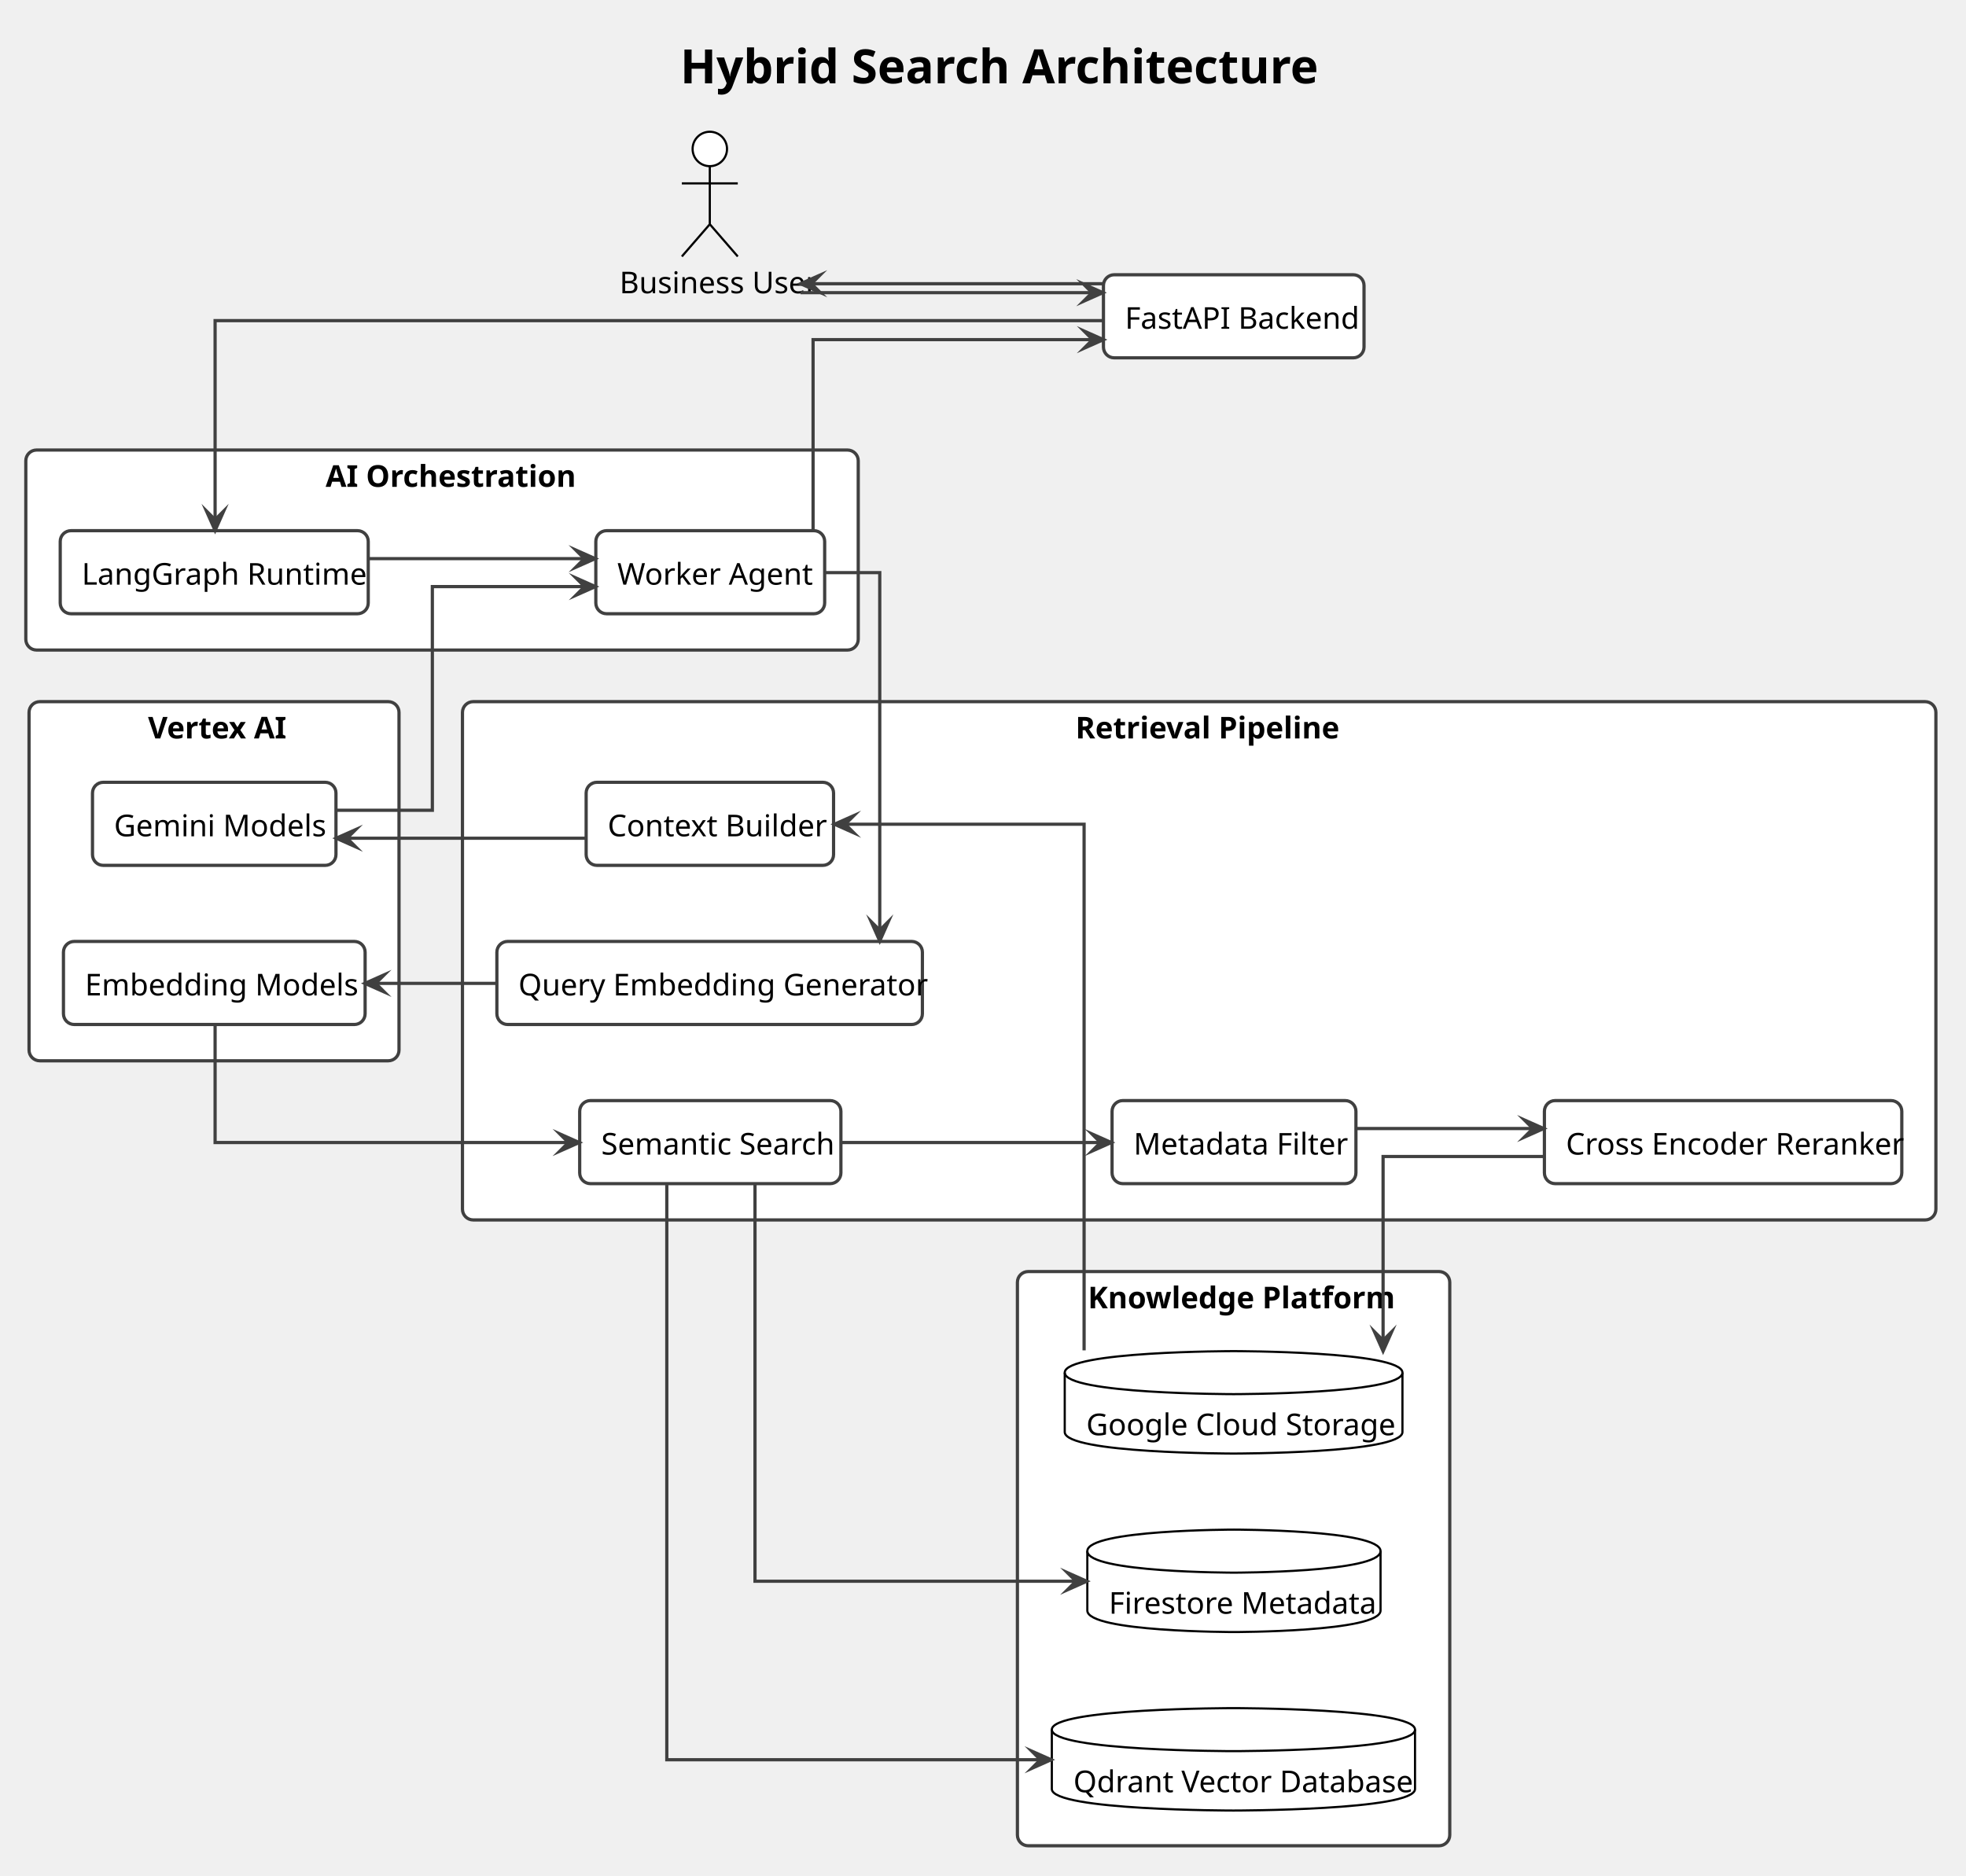
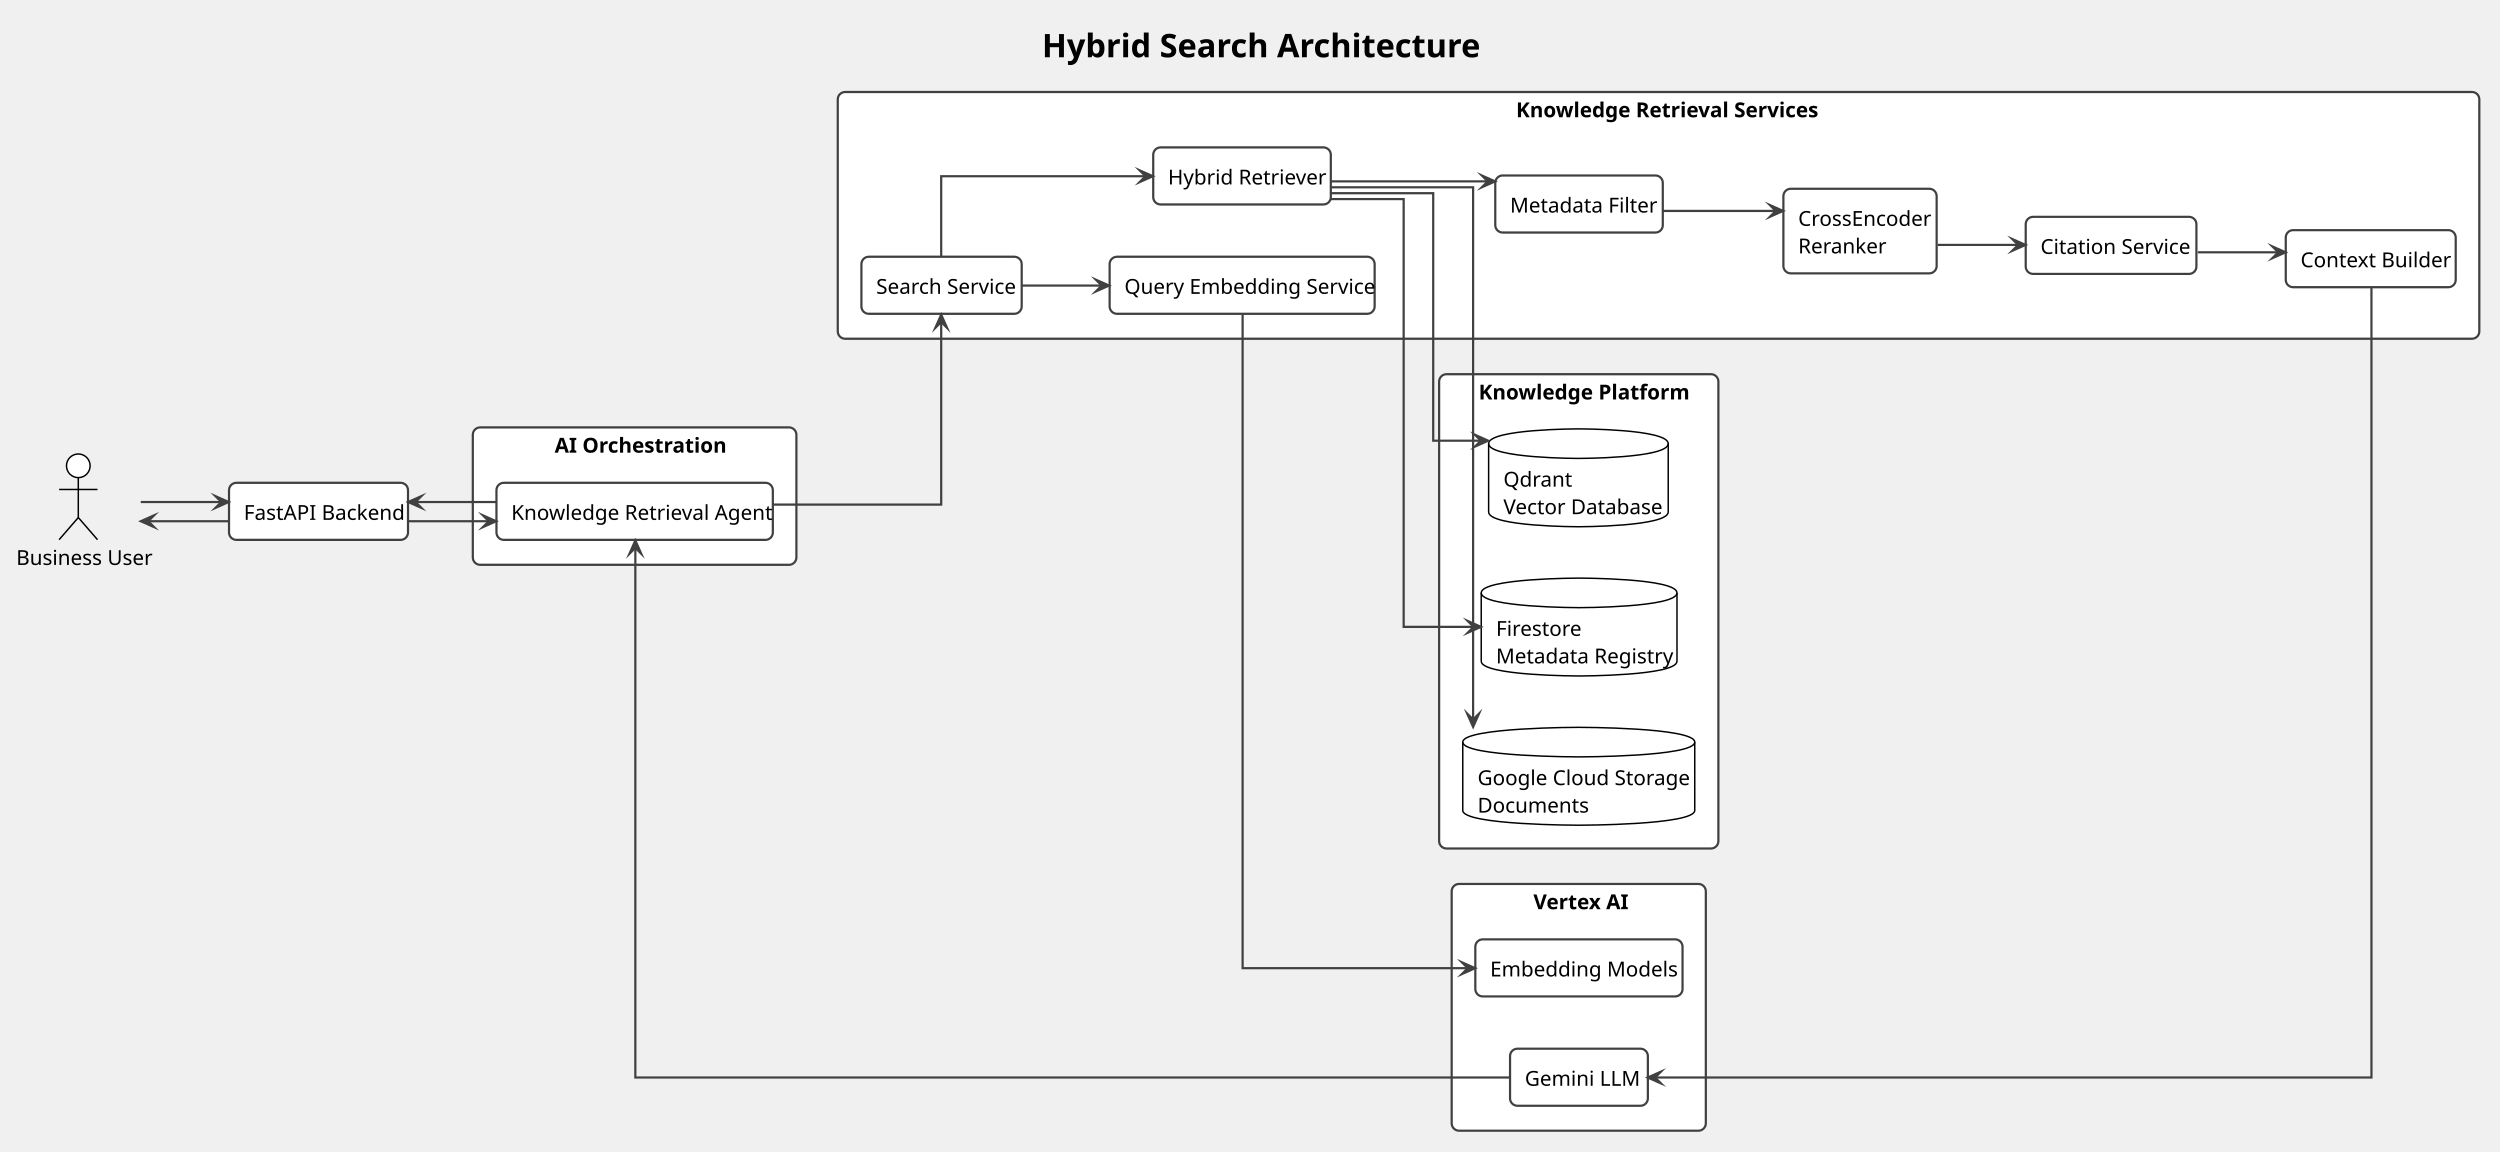
- <svg xmlns="http://www.w3.org/2000/svg" contentStyleType="text/css" data-diagram-type="DESCRIPTION" height="872px" preserveAspectRatio="none" style="width:914px;height:872px;background:#FFFFFF;" version="1.1" viewBox="0 0 914 872" width="914px" zoomAndPan="magnify">
+ <svg xmlns="http://www.w3.org/2000/svg" contentStyleType="text/css" data-diagram-type="DESCRIPTION" height="779px" preserveAspectRatio="none" style="width:1692px;height:779px;background:#FFFFFF;" version="1.1" viewBox="0 0 1692 779" width="1692px" zoomAndPan="magnify">
  <defs />
  <g>
    <g class="title" data-source-line="3">
-       <text fill="#000000" font-family="Segoe UI" font-size="22" font-weight="700" lengthAdjust="spacing" textLength="279.565" x="316.217" y="38.74">Hybrid Search Architecture</text>
+       <text fill="#000000" font-family="Segoe UI" font-size="22" font-weight="700" lengthAdjust="spacing" textLength="279.565" x="705.217" y="38.74">Hybrid Search Architecture</text>
    </g>
    <g class="cluster" data-qualified-name="AI Orchestration" data-source-line="31" id="ent0003">
-       <rect fill="#FFFFFF" height="93" rx="5" ry="5" style="stroke:#404040;stroke-width:1.5;" width="387" x="12" y="209.262" />
-       <text fill="#000000" font-family="Segoe UI" font-size="14" font-weight="700" lengthAdjust="spacing" textLength="108.22" x="151.39" y="226.369">AI Orchestration</text>
+       <rect fill="#FFFFFF" height="93" rx="5" ry="5" style="stroke:#404040;stroke-width:1.5;" width="219" x="320" y="289.262" />
+       <text fill="#000000" font-family="Segoe UI" font-size="14" font-weight="700" lengthAdjust="spacing" textLength="108.22" x="375.39" y="306.369">AI Orchestration</text>
    </g>
-     <g class="cluster" data-qualified-name="Retrieval Pipeline" data-source-line="39" id="ent0006">
-       <rect fill="#FFFFFF" height="241" rx="5" ry="5" style="stroke:#404040;stroke-width:1.5;" width="685" x="215" y="326.262" />
-       <text fill="#000000" font-family="Segoe UI" font-size="14" font-weight="700" lengthAdjust="spacing" textLength="115.083" x="499.959" y="343.369">Retrieval Pipeline</text>
+     <g class="cluster" data-qualified-name="Knowledge Retrieval Services" data-source-line="37" id="ent0005">
+       <rect fill="#FFFFFF" height="167" rx="5" ry="5" style="stroke:#404040;stroke-width:1.5;" width="1111" x="567" y="62.262" />
+       <text fill="#000000" font-family="Segoe UI" font-size="14" font-weight="700" lengthAdjust="spacing" textLength="192.862" x="1026.069" y="79.369">Knowledge Retrieval Services</text>
    </g>
-     <g class="cluster" data-qualified-name="Knowledge Platform" data-source-line="53" id="ent0012">
-       <rect fill="#FFFFFF" height="267" rx="5" ry="5" style="stroke:#404040;stroke-width:1.5;" width="201" x="473" y="591.262" />
-       <text fill="#000000" font-family="Segoe UI" font-size="14" font-weight="700" lengthAdjust="spacing" textLength="135.481" x="505.759" y="608.369">Knowledge Platform</text>
+     <g class="cluster" data-qualified-name="Knowledge Platform" data-source-line="55" id="ent0013">
+       <rect fill="#FFFFFF" height="321" rx="5" ry="5" style="stroke:#404040;stroke-width:1.5;" width="189" x="974" y="253.262" />
+       <text fill="#000000" font-family="Segoe UI" font-size="14" font-weight="700" lengthAdjust="spacing" textLength="135.481" x="1000.759" y="270.369">Knowledge Platform</text>
    </g>
-     <g class="cluster" data-qualified-name="Vertex AI" data-source-line="63" id="ent0016">
-       <rect fill="#FFFFFF" height="167" rx="5" ry="5" style="stroke:#404040;stroke-width:1.5;" width="172" x="13.5" y="326.262" />
-       <text fill="#000000" font-family="Segoe UI" font-size="14" font-weight="700" lengthAdjust="spacing" textLength="61.38" x="68.81" y="343.369">Vertex AI</text>
+     <g class="cluster" data-qualified-name="Vertex AI" data-source-line="65" id="ent0017">
+       <rect fill="#FFFFFF" height="167" rx="5" ry="5" style="stroke:#404040;stroke-width:1.5;" width="172" x="982.5" y="598.262" />
+       <text fill="#000000" font-family="Segoe UI" font-size="14" font-weight="700" lengthAdjust="spacing" textLength="61.38" x="1037.81" y="615.369">Vertex AI</text>
    </g>
-     <g class="entity" data-qualified-name="AI Orchestration.LangGraph" data-source-line="33" id="ent0004">
-       <rect fill="#FFFFFF" height="38.621" rx="5" ry="5" style="stroke:#404040;stroke-width:1.5;" width="143.197" x="28" y="246.762" />
-       <text fill="#000000" font-family="Segoe UI" font-size="14" lengthAdjust="spacing" textLength="123.197" x="38" y="271.869">LangGraph Runtime</text>
+     <g class="entity" data-qualified-name="AI Orchestration.Agent" data-source-line="33" id="ent0004">
+       <rect fill="#FFFFFF" height="38.621" rx="5" ry="5" style="stroke:#404040;stroke-width:1.5;" width="187.057" x="336" y="326.762" />
+       <text fill="#000000" font-family="Segoe UI" font-size="14" lengthAdjust="spacing" textLength="167.057" x="346" y="351.869">Knowledge Retrieval Agent</text>
    </g>
-     <g class="entity" data-qualified-name="AI Orchestration.Worker" data-source-line="35" id="ent0005">
-       <rect fill="#FFFFFF" height="38.621" rx="5" ry="5" style="stroke:#404040;stroke-width:1.5;" width="106.393" x="277" y="246.762" />
-       <text fill="#000000" font-family="Segoe UI" font-size="14" lengthAdjust="spacing" textLength="86.393" x="287" y="271.869">Worker Agent</text>
+     <g class="entity" data-qualified-name="Knowledge Retrieval Services.Search" data-source-line="39" id="ent0006">
+       <rect fill="#FFFFFF" height="38.621" rx="5" ry="5" style="stroke:#404040;stroke-width:1.5;" width="108.484" x="583" y="173.762" />
+       <text fill="#000000" font-family="Segoe UI" font-size="14" lengthAdjust="spacing" textLength="88.484" x="593" y="198.869">Search Service</text>
    </g>
-     <g class="entity" data-qualified-name="Retrieval Pipeline.QueryEmbedding" data-source-line="41" id="ent0007">
-       <rect fill="#FFFFFF" height="38.621" rx="5" ry="5" style="stroke:#404040;stroke-width:1.5;" width="197.823" x="231" y="437.762" />
-       <text fill="#000000" font-family="Segoe UI" font-size="14" lengthAdjust="spacing" textLength="177.823" x="241" y="462.869">Query Embedding Generator</text>
+     <g class="entity" data-qualified-name="Knowledge Retrieval Services.QueryEmbedding" data-source-line="41" id="ent0007">
+       <rect fill="#FFFFFF" height="38.621" rx="5" ry="5" style="stroke:#404040;stroke-width:1.5;" width="179.359" x="751" y="173.762" />
+       <text fill="#000000" font-family="Segoe UI" font-size="14" lengthAdjust="spacing" textLength="159.359" x="761" y="198.869">Query Embedding Service</text>
    </g>
-     <g class="entity" data-qualified-name="Retrieval Pipeline.SemanticSearch" data-source-line="43" id="ent0008">
-       <rect fill="#FFFFFF" height="38.621" rx="5" ry="5" style="stroke:#404040;stroke-width:1.5;" width="121.439" x="269.5" y="511.762" />
-       <text fill="#000000" font-family="Segoe UI" font-size="14" lengthAdjust="spacing" textLength="101.439" x="279.5" y="536.869">Semantic Search</text>
+     <g class="entity" data-qualified-name="Knowledge Retrieval Services.Hybrid" data-source-line="43" id="ent0008">
+       <rect fill="#FFFFFF" height="38.621" rx="5" ry="5" style="stroke:#404040;stroke-width:1.5;" width="120.194" x="780.5" y="99.762" />
+       <text fill="#000000" font-family="Segoe UI" font-size="14" lengthAdjust="spacing" textLength="100.194" x="790.5" y="124.869">Hybrid Retriever</text>
    </g>
-     <g class="entity" data-qualified-name="Retrieval Pipeline.MetadataFilter" data-source-line="45" id="ent0009">
-       <rect fill="#FFFFFF" height="38.621" rx="5" ry="5" style="stroke:#404040;stroke-width:1.5;" width="113.379" x="517" y="511.762" />
-       <text fill="#000000" font-family="Segoe UI" font-size="14" lengthAdjust="spacing" textLength="93.379" x="527" y="536.869">Metadata Filter</text>
+     <g class="entity" data-qualified-name="Knowledge Retrieval Services.MetadataFilter" data-source-line="45" id="ent0009">
+       <rect fill="#FFFFFF" height="38.621" rx="5" ry="5" style="stroke:#404040;stroke-width:1.5;" width="113.379" x="1012" y="118.762" />
+       <text fill="#000000" font-family="Segoe UI" font-size="14" lengthAdjust="spacing" textLength="93.379" x="1022" y="143.869">Metadata Filter</text>
    </g>
-     <g class="entity" data-qualified-name="Retrieval Pipeline.Reranker" data-source-line="47" id="ent0010">
-       <rect fill="#FFFFFF" height="38.621" rx="5" ry="5" style="stroke:#404040;stroke-width:1.5;" width="166.152" x="718" y="511.762" />
-       <text fill="#000000" font-family="Segoe UI" font-size="14" lengthAdjust="spacing" textLength="146.152" x="728" y="536.869">Cross Encoder Reranker</text>
+     <g class="entity" data-qualified-name="Knowledge Retrieval Services.Reranker" data-source-line="47" id="ent0010">
+       <rect fill="#FFFFFF" height="57.242" rx="5" ry="5" style="stroke:#404040;stroke-width:1.5;" width="103.727" x="1207" y="127.762" />
+       <text fill="#000000" font-family="Segoe UI" font-size="14" lengthAdjust="spacing" textLength="83.727" x="1217" y="152.869">CrossEncoder</text>
+       <text fill="#000000" font-family="Segoe UI" font-size="14" lengthAdjust="spacing" textLength="54.756" x="1217" y="171.49">Reranker</text>
    </g>
-     <g class="entity" data-qualified-name="Retrieval Pipeline.ContextBuilder" data-source-line="49" id="ent0011">
-       <rect fill="#FFFFFF" height="38.621" rx="5" ry="5" style="stroke:#404040;stroke-width:1.5;" width="115.026" x="272.5" y="363.762" />
-       <text fill="#000000" font-family="Segoe UI" font-size="14" lengthAdjust="spacing" textLength="95.026" x="282.5" y="388.869">Context Builder</text>
+     <g class="entity" data-qualified-name="Knowledge Retrieval Services.Citation" data-source-line="49" id="ent0011">
+       <rect fill="#FFFFFF" height="38.621" rx="5" ry="5" style="stroke:#404040;stroke-width:1.5;" width="115.532" x="1371" y="146.762" />
+       <text fill="#000000" font-family="Segoe UI" font-size="14" lengthAdjust="spacing" textLength="95.532" x="1381" y="171.869">Citation Service</text>
    </g>
-     <g class="entity" data-qualified-name="Knowledge Platform.Qdrant" data-source-line="55" id="ent0013">
-       <path d="M489,804.262 C489,794.262 573.423,794.262 573.423,794.262 C573.423,794.262 657.846,794.262 657.846,804.262 L657.846,831.883 C657.846,841.883 573.423,841.883 573.423,841.883 C573.423,841.883 489,841.883 489,831.883 L489,804.262" fill="#FFFFFF" style="stroke:#000000;stroke-width:1;" />
-       <path d="M489,804.262 C489,814.262 573.423,814.262 573.423,814.262 C573.423,814.262 657.846,814.262 657.846,804.262" fill="none" style="stroke:#000000;stroke-width:1;" />
-       <text fill="#000000" font-family="Segoe UI" font-size="14" lengthAdjust="spacing" textLength="148.846" x="499" y="833.369">Qdrant Vector Database</text>
+     <g class="entity" data-qualified-name="Knowledge Retrieval Services.ContextBuilder" data-source-line="51" id="ent0012">
+       <rect fill="#FFFFFF" height="38.621" rx="5" ry="5" style="stroke:#404040;stroke-width:1.5;" width="115.026" x="1547" y="155.762" />
+       <text fill="#000000" font-family="Segoe UI" font-size="14" lengthAdjust="spacing" textLength="95.026" x="1557" y="180.869">Context Builder</text>
    </g>
-     <g class="entity" data-qualified-name="Knowledge Platform.Firestore" data-source-line="57" id="ent0014">
-       <path d="M505.5,721.262 C505.5,711.262 573.66,711.262 573.66,711.262 C573.66,711.262 641.82,711.262 641.82,721.262 L641.82,748.883 C641.82,758.883 573.66,758.883 573.66,758.883 C573.66,758.883 505.5,758.883 505.5,748.883 L505.5,721.262" fill="#FFFFFF" style="stroke:#000000;stroke-width:1;" />
-       <path d="M505.5,721.262 C505.5,731.262 573.66,731.262 573.66,731.262 C573.66,731.262 641.82,731.262 641.82,721.262" fill="none" style="stroke:#000000;stroke-width:1;" />
-       <text fill="#000000" font-family="Segoe UI" font-size="14" lengthAdjust="spacing" textLength="116.32" x="515.5" y="750.369">Firestore Metadata</text>
+     <g class="entity" data-qualified-name="Knowledge Platform.Qdrant" data-source-line="57" id="ent0014">
+       <path d="M1007.5,300.262 C1007.5,290.262 1068.277,290.262 1068.277,290.262 C1068.277,290.262 1129.055,290.262 1129.055,300.262 L1129.055,346.504 C1129.055,356.504 1068.277,356.504 1068.277,356.504 C1068.277,356.504 1007.5,356.504 1007.5,346.504 L1007.5,300.262" fill="#FFFFFF" style="stroke:#000000;stroke-width:1;" />
+       <path d="M1007.5,300.262 C1007.5,310.262 1068.277,310.262 1068.277,310.262 C1068.277,310.262 1129.055,310.262 1129.055,300.262" fill="none" style="stroke:#000000;stroke-width:1;" />
+       <text fill="#000000" font-family="Segoe UI" font-size="14" lengthAdjust="spacing" textLength="43.456" x="1017.5" y="329.369">Qdrant</text>
+       <text fill="#000000" font-family="Segoe UI" font-size="14" lengthAdjust="spacing" textLength="101.555" x="1017.5" y="347.99">Vector Database</text>
    </g>
-     <g class="entity" data-qualified-name="Knowledge Platform.GCS" data-source-line="59" id="ent0015">
-       <path d="M495,638.262 C495,628.262 573.503,628.262 573.503,628.262 C573.503,628.262 652.006,628.262 652.006,638.262 L652.006,665.883 C652.006,675.883 573.503,675.883 573.503,675.883 C573.503,675.883 495,675.883 495,665.883 L495,638.262" fill="#FFFFFF" style="stroke:#000000;stroke-width:1;" />
-       <path d="M495,638.262 C495,648.262 573.503,648.262 573.503,648.262 C573.503,648.262 652.006,648.262 652.006,638.262" fill="none" style="stroke:#000000;stroke-width:1;" />
-       <text fill="#000000" font-family="Segoe UI" font-size="14" lengthAdjust="spacing" textLength="137.006" x="505" y="667.369">Google Cloud Storage</text>
+     <g class="entity" data-qualified-name="Knowledge Platform.Firestore" data-source-line="59" id="ent0015">
+       <path d="M1002.5,401.262 C1002.5,391.262 1068.743,391.262 1068.743,391.262 C1068.743,391.262 1134.985,391.262 1134.985,401.262 L1134.985,447.504 C1134.985,457.504 1068.743,457.504 1068.743,457.504 C1068.743,457.504 1002.5,457.504 1002.5,447.504 L1002.5,401.262" fill="#FFFFFF" style="stroke:#000000;stroke-width:1;" />
+       <path d="M1002.5,401.262 C1002.5,411.262 1068.743,411.262 1068.743,411.262 C1068.743,411.262 1134.985,411.262 1134.985,401.262" fill="none" style="stroke:#000000;stroke-width:1;" />
+       <text fill="#000000" font-family="Segoe UI" font-size="14" lengthAdjust="spacing" textLength="53.491" x="1012.5" y="430.369">Firestore</text>
+       <text fill="#000000" font-family="Segoe UI" font-size="14" lengthAdjust="spacing" textLength="112.485" x="1012.5" y="448.99">Metadata Registry</text>
    </g>
-     <g class="entity" data-qualified-name="Vertex AI.Embeddings" data-source-line="65" id="ent0017">
-       <rect fill="#FFFFFF" height="38.621" rx="5" ry="5" style="stroke:#404040;stroke-width:1.5;" width="140.244" x="29.5" y="437.762" />
-       <text fill="#000000" font-family="Segoe UI" font-size="14" lengthAdjust="spacing" textLength="120.244" x="39.5" y="462.869">Embedding Models</text>
+     <g class="entity" data-qualified-name="Knowledge Platform.GCS" data-source-line="61" id="ent0016">
+       <path d="M990,502.262 C990,492.262 1068.503,492.262 1068.503,492.262 C1068.503,492.262 1147.006,492.262 1147.006,502.262 L1147.006,548.504 C1147.006,558.504 1068.503,558.504 1068.503,558.504 C1068.503,558.504 990,558.504 990,548.504 L990,502.262" fill="#FFFFFF" style="stroke:#000000;stroke-width:1;" />
+       <path d="M990,502.262 C990,512.262 1068.503,512.262 1068.503,512.262 C1068.503,512.262 1147.006,512.262 1147.006,502.262" fill="none" style="stroke:#000000;stroke-width:1;" />
+       <text fill="#000000" font-family="Segoe UI" font-size="14" lengthAdjust="spacing" textLength="137.006" x="1000" y="531.369">Google Cloud Storage</text>
+       <text fill="#000000" font-family="Segoe UI" font-size="14" lengthAdjust="spacing" textLength="70.397" x="1000" y="549.99">Documents</text>
    </g>
-     <g class="entity" data-qualified-name="Vertex AI.Gemini" data-source-line="67" id="ent0018">
-       <rect fill="#FFFFFF" height="38.621" rx="5" ry="5" style="stroke:#404040;stroke-width:1.5;" width="113.194" x="43" y="363.762" />
-       <text fill="#000000" font-family="Segoe UI" font-size="14" lengthAdjust="spacing" textLength="93.194" x="53" y="388.869">Gemini Models</text>
+     <g class="entity" data-qualified-name="Vertex AI.Embeddings" data-source-line="67" id="ent0018">
+       <rect fill="#FFFFFF" height="38.621" rx="5" ry="5" style="stroke:#404040;stroke-width:1.5;" width="140.244" x="998.5" y="635.762" />
+       <text fill="#000000" font-family="Segoe UI" font-size="14" lengthAdjust="spacing" textLength="120.244" x="1008.5" y="660.869">Embedding Models</text>
+     </g>
+     <g class="entity" data-qualified-name="Vertex AI.Gemini" data-source-line="69" id="ent0019">
+       <rect fill="#FFFFFF" height="38.621" rx="5" ry="5" style="stroke:#404040;stroke-width:1.5;" width="93.274" x="1022" y="709.762" />
+       <text fill="#000000" font-family="Segoe UI" font-size="14" lengthAdjust="spacing" textLength="73.274" x="1032" y="734.869">Gemini LLM</text>
    </g>
    <g class="entity" data-qualified-name="User" data-source-line="27" id="ent0001">
-       <ellipse cx="329.993" cy="69.262" fill="#FFFFFF" rx="8" ry="8" style="stroke:#000000;stroke-width:1;" />
-       <path d="M329.993,77.262 L329.993,104.262 M316.993,85.262 L342.993,85.262 M329.993,104.262 L316.993,119.262 M329.993,104.262 L342.993,119.262" fill="none" style="stroke:#000000;stroke-width:1;" />
-       <text fill="#000000" font-family="Segoe UI" font-size="14" lengthAdjust="spacing" textLength="83.986" x="288" y="136.369">Business User</text>
+       <ellipse cx="52.993" cy="315.262" fill="#FFFFFF" rx="8" ry="8" style="stroke:#000000;stroke-width:1;" />
+       <path d="M52.993,323.262 L52.993,350.262 M39.993,331.262 L65.993,331.262 M52.993,350.262 L39.993,365.262 M52.993,350.262 L65.993,365.262" fill="none" style="stroke:#000000;stroke-width:1;" />
+       <text fill="#000000" font-family="Segoe UI" font-size="14" lengthAdjust="spacing" textLength="83.986" x="11" y="382.369">Business User</text>
    </g>
    <g class="entity" data-qualified-name="API" data-source-line="29" id="ent0002">
-       <rect fill="#FFFFFF" height="38.621" rx="5" ry="5" style="stroke:#404040;stroke-width:1.5;" width="121.138" x="513" y="127.762" />
-       <text fill="#000000" font-family="Segoe UI" font-size="14" lengthAdjust="spacing" textLength="101.138" x="523" y="152.869">FastAPI Backend</text>
+       <rect fill="#FFFFFF" height="38.621" rx="5" ry="5" style="stroke:#404040;stroke-width:1.5;" width="121.138" x="155" y="326.762" />
+       <text fill="#000000" font-family="Segoe UI" font-size="14" lengthAdjust="spacing" textLength="101.138" x="165" y="351.869">FastAPI Backend</text>
    </g>
-     <g class="link" data-entity-1="ent0001" data-entity-2="ent0002" data-link-type="dependency" data-source-line="71" id="lnk19">
-       <path d="M372.14,136.092 C410.93,136.092 463.93,136.092 507.73,136.092" fill="none" id="User-to-API" style="stroke:#404040;stroke-width:1.5;" />
-       <polygon fill="#404040" points="512.73,136.092,503.73,132.092,507.73,136.092,503.73,140.092,512.73,136.092" style="stroke:#404040;stroke-width:1.5;stroke-linejoin:miter;stroke-miterlimit:10;" />
+     <g class="link" data-entity-1="ent0001" data-entity-2="ent0002" data-link-type="dependency" data-source-line="73" id="lnk20">
+       <path d="M95.27,339.762 C113.42,339.762 129.97,339.762 149.78,339.762" fill="none" id="User-to-API" style="stroke:#404040;stroke-width:1.5;" />
+       <polygon fill="#404040" points="154.78,339.762,145.78,335.762,149.78,339.762,145.78,343.762,154.78,339.762" style="stroke:#404040;stroke-width:1.5;stroke-linejoin:miter;stroke-miterlimit:10;" />
    </g>
-     <g class="link" data-entity-1="ent0002" data-entity-2="ent0001" data-link-type="dependency" data-source-line="101" id="lnk34">
-       <path d="M513,131.932 C469.19,131.932 416.08,131.932 377.21,131.932" fill="none" id="API-to-User" style="stroke:#404040;stroke-width:1.5;" />
-       <polygon fill="#404040" points="372.21,131.932,381.21,135.932,377.21,131.932,381.21,127.932,372.21,131.932" style="stroke:#404040;stroke-width:1.5;stroke-linejoin:miter;stroke-miterlimit:10;" />
+     <g class="link" data-entity-1="ent0002" data-entity-2="ent0001" data-link-type="dependency" data-source-line="105" id="lnk36">
+       <path d="M154.99,352.762 C135.14,352.762 118.52,352.762 100.31,352.762" fill="none" id="API-to-User" style="stroke:#404040;stroke-width:1.5;" />
+       <polygon fill="#404040" points="95.31,352.762,104.31,356.762,100.31,352.762,104.31,348.762,95.31,352.762" style="stroke:#404040;stroke-width:1.5;stroke-linejoin:miter;stroke-miterlimit:10;" />
    </g>
-     <g class="link" data-entity-1="ent0002" data-entity-2="ent0004" data-link-type="dependency" data-source-line="73" id="lnk20">
-       <path d="M512.57,149.092 C384.68,149.092 100,149.092 100,149.092 C100,149.092 100,208.292 100,241.652" fill="none" id="API-to-LangGraph" style="stroke:#404040;stroke-width:1.5;" />
-       <polygon fill="#404040" points="100,246.652,104,237.652,100,241.652,96,237.652,100,246.652" style="stroke:#404040;stroke-width:1.5;stroke-linejoin:miter;stroke-miterlimit:10;" />
+     <g class="link" data-entity-1="ent0002" data-entity-2="ent0004" data-link-type="dependency" data-source-line="75" id="lnk21">
+       <path d="M276.25,352.762 C294.79,352.762 310.62,352.762 330.8,352.762" fill="none" id="API-to-Agent" style="stroke:#404040;stroke-width:1.5;" />
+       <polygon fill="#404040" points="335.8,352.762,326.8,348.762,330.8,352.762,326.8,356.762,335.8,352.762" style="stroke:#404040;stroke-width:1.5;stroke-linejoin:miter;stroke-miterlimit:10;" />
    </g>
-     <g class="link" data-entity-1="ent0004" data-entity-2="ent0005" data-link-type="dependency" data-source-line="75" id="lnk21">
-       <path d="M171.17,259.762 C205.26,259.762 240.33,259.762 271.69,259.762" fill="none" id="LangGraph-to-Worker" style="stroke:#404040;stroke-width:1.5;" />
-       <polygon fill="#404040" points="276.69,259.762,267.69,255.762,271.69,259.762,267.69,263.762,276.69,259.762" style="stroke:#404040;stroke-width:1.5;stroke-linejoin:miter;stroke-miterlimit:10;" />
+     <g class="link" data-entity-1="ent0004" data-entity-2="ent0002" data-link-type="dependency" data-source-line="103" id="lnk35">
+       <path d="M335.95,339.762 C315.7,339.762 299.81,339.762 281.22,339.762" fill="none" id="Agent-to-API" style="stroke:#404040;stroke-width:1.5;" />
+       <polygon fill="#404040" points="276.22,339.762,285.22,343.762,281.22,339.762,285.22,335.762,276.22,339.762" style="stroke:#404040;stroke-width:1.5;stroke-linejoin:miter;stroke-miterlimit:10;" />
    </g>
-     <g class="link" data-entity-1="ent0005" data-entity-2="ent0007" data-link-type="dependency" data-source-line="77" id="lnk22">
-       <path d="M383.13,266.262 C397.42,266.262 409,266.262 409,266.262 C409,266.262 409,383.742 409,432.542" fill="none" id="Worker-to-QueryEmbedding" style="stroke:#404040;stroke-width:1.5;" />
-       <polygon fill="#404040" points="409,437.542,413,428.542,409,432.542,405,428.542,409,437.542" style="stroke:#404040;stroke-width:1.5;stroke-linejoin:miter;stroke-miterlimit:10;" />
+     <g class="link" data-entity-1="ent0004" data-entity-2="ent0006" data-link-type="dependency" data-source-line="77" id="lnk22">
+       <path d="M523.23,341.512 C578.22,341.512 637,341.512 637,341.512 C637,341.512 637,258.272 637,217.952" fill="none" id="Agent-to-Search" style="stroke:#404040;stroke-width:1.5;" />
+       <polygon fill="#404040" points="637,212.952,633,221.952,637,217.952,641,221.952,637,212.952" style="stroke:#404040;stroke-width:1.5;stroke-linejoin:miter;stroke-miterlimit:10;" />
    </g>
-     <g class="link" data-entity-1="ent0007" data-entity-2="ent0017" data-link-type="dependency" data-source-line="79" id="lnk23">
-       <path d="M230.91,457.262 C210.29,457.262 193.96,457.262 174.65,457.262" fill="none" id="QueryEmbedding-to-Embeddings" style="stroke:#404040;stroke-width:1.5;" />
-       <polygon fill="#404040" points="169.65,457.262,178.65,461.262,174.65,457.262,178.65,453.262,169.65,457.262" style="stroke:#404040;stroke-width:1.5;stroke-linejoin:miter;stroke-miterlimit:10;" />
+     <g class="link" data-entity-1="ent0006" data-entity-2="ent0007" data-link-type="dependency" data-source-line="79" id="lnk23">
+       <path d="M691.27,193.262 C709.52,193.262 725.39,193.262 745.64,193.262" fill="none" id="Search-to-QueryEmbedding" style="stroke:#404040;stroke-width:1.5;" />
+       <polygon fill="#404040" points="750.64,193.262,741.64,189.262,745.64,193.262,741.64,197.262,750.64,193.262" style="stroke:#404040;stroke-width:1.5;stroke-linejoin:miter;stroke-miterlimit:10;" />
    </g>
-     <g class="link" data-entity-1="ent0017" data-entity-2="ent0008" data-link-type="dependency" data-source-line="81" id="lnk24">
-       <path d="M100,477.092 C100,499.012 100,531.262 100,531.262 C100,531.262 196.13,531.262 264.27,531.262" fill="none" id="Embeddings-to-SemanticSearch" style="stroke:#404040;stroke-width:1.5;" />
-       <polygon fill="#404040" points="269.27,531.262,260.27,527.262,264.27,531.262,260.27,535.262,269.27,531.262" style="stroke:#404040;stroke-width:1.5;stroke-linejoin:miter;stroke-miterlimit:10;" />
+     <g class="link" data-entity-1="ent0007" data-entity-2="ent0018" data-link-type="dependency" data-source-line="81" id="lnk24">
+       <path d="M841,212.822 C841,300.752 841,655.262 841,655.262 C841,655.262 926.54,655.262 993.39,655.262" fill="none" id="QueryEmbedding-to-Embeddings" style="stroke:#404040;stroke-width:1.5;" />
+       <polygon fill="#404040" points="998.39,655.262,989.39,651.262,993.39,655.262,989.39,659.262,998.39,655.262" style="stroke:#404040;stroke-width:1.5;stroke-linejoin:miter;stroke-miterlimit:10;" />
    </g>
-     <g class="link" data-entity-1="ent0008" data-entity-2="ent0013" data-link-type="dependency" data-source-line="83" id="lnk25">
-       <path d="M310,550.992 C310,615.832 310,818.262 310,818.262 C310,818.262 406.65,818.262 483.68,818.262" fill="none" id="SemanticSearch-to-Qdrant" style="stroke:#404040;stroke-width:1.5;" />
-       <polygon fill="#404040" points="488.68,818.262,479.68,814.262,483.68,818.262,479.68,822.262,488.68,818.262" style="stroke:#404040;stroke-width:1.5;stroke-linejoin:miter;stroke-miterlimit:10;" />
+     <g class="link" data-entity-1="ent0006" data-entity-2="ent0008" data-link-type="dependency" data-source-line="83" id="lnk25">
+       <path d="M637,173.432 C637,151.512 637,119.262 637,119.262 C637,119.262 715.26,119.262 775.27,119.262" fill="none" id="Search-to-Hybrid" style="stroke:#404040;stroke-width:1.5;" />
+       <polygon fill="#404040" points="780.27,119.262,771.27,115.262,775.27,119.262,771.27,123.262,780.27,119.262" style="stroke:#404040;stroke-width:1.5;stroke-linejoin:miter;stroke-miterlimit:10;" />
    </g>
    <g class="link" data-entity-1="ent0008" data-entity-2="ent0014" data-link-type="dependency" data-source-line="85" id="lnk26">
-       <path d="M351,550.822 C351,601.882 351,735.262 351,735.262 C351,735.262 434.83,735.262 500.23,735.262" fill="none" id="SemanticSearch-to-Firestore" style="stroke:#404040;stroke-width:1.5;" />
-       <polygon fill="#404040" points="505.23,735.262,496.23,731.262,500.23,735.262,496.23,739.262,505.23,735.262" style="stroke:#404040;stroke-width:1.5;stroke-linejoin:miter;stroke-miterlimit:10;" />
+       <path d="M900.7,130.762 C934.52,130.762 970,130.762 970,130.762 C970,130.762 970,298.262 970,298.262 C970,298.262 982.21,298.262 1002.24,298.262" fill="none" id="Hybrid-to-Qdrant" style="stroke:#404040;stroke-width:1.5;" />
+       <polygon fill="#404040" points="1007.24,298.262,998.24,294.262,1002.24,298.262,998.24,302.262,1007.24,298.262" style="stroke:#404040;stroke-width:1.5;stroke-linejoin:miter;stroke-miterlimit:10;" />
    </g>
-     <g class="link" data-entity-1="ent0008" data-entity-2="ent0009" data-link-type="dependency" data-source-line="87" id="lnk27">
-       <path d="M390.5,531.262 C429.1,531.262 473.79,531.262 511.65,531.262" fill="none" id="SemanticSearch-to-MetadataFilter" style="stroke:#404040;stroke-width:1.5;" />
-       <polygon fill="#404040" points="516.65,531.262,507.65,527.262,511.65,531.262,507.65,535.262,516.65,531.262" style="stroke:#404040;stroke-width:1.5;stroke-linejoin:miter;stroke-miterlimit:10;" />
+     <g class="link" data-entity-1="ent0008" data-entity-2="ent0015" data-link-type="dependency" data-source-line="87" id="lnk27">
+       <path d="M900.7,134.762 C926.14,134.762 950,134.762 950,134.762 C950,134.762 950,424.262 950,424.262 C950,424.262 970.18,424.262 997.32,424.262" fill="none" id="Hybrid-to-Firestore" style="stroke:#404040;stroke-width:1.5;" />
+       <polygon fill="#404040" points="1002.32,424.262,993.32,420.262,997.32,424.262,993.32,428.262,1002.32,424.262" style="stroke:#404040;stroke-width:1.5;stroke-linejoin:miter;stroke-miterlimit:10;" />
    </g>
-     <g class="link" data-entity-1="ent0009" data-entity-2="ent0010" data-link-type="dependency" data-source-line="89" id="lnk28">
-       <path d="M630.03,524.762 C656.48,524.762 683.51,524.762 712.67,524.762" fill="none" id="MetadataFilter-to-Reranker" style="stroke:#404040;stroke-width:1.5;" />
-       <polygon fill="#404040" points="717.67,524.762,708.67,520.762,712.67,524.762,708.67,528.762,717.67,524.762" style="stroke:#404040;stroke-width:1.5;stroke-linejoin:miter;stroke-miterlimit:10;" />
+     <g class="link" data-entity-1="ent0008" data-entity-2="ent0016" data-link-type="dependency" data-source-line="89" id="lnk28">
+       <path d="M900.56,126.762 C944.69,126.762 997,126.762 997,126.762 C997,126.762 997,391.192 997,486.972" fill="none" id="Hybrid-to-GCS" style="stroke:#404040;stroke-width:1.5;" />
+       <polygon fill="#404040" points="997,491.972,1001,482.972,997,486.972,993,482.972,997,491.972" style="stroke:#404040;stroke-width:1.5;stroke-linejoin:miter;stroke-miterlimit:10;" />
    </g>
-     <g class="link" data-entity-1="ent0010" data-entity-2="ent0015" data-link-type="dependency" data-source-line="91" id="lnk29">
-       <path d="M717.84,537.762 C679.77,537.762 643,537.762 643,537.762 C643,537.762 643,589.682 643,623.262" fill="none" id="Reranker-to-GCS" style="stroke:#404040;stroke-width:1.5;" />
-       <polygon fill="#404040" points="643,628.262,647,619.262,643,623.262,639,619.262,643,628.262" style="stroke:#404040;stroke-width:1.5;stroke-linejoin:miter;stroke-miterlimit:10;" />
+     <g class="link" data-entity-1="ent0008" data-entity-2="ent0009" data-link-type="dependency" data-source-line="91" id="lnk29">
+       <path d="M900.7,122.762 C935.14,122.762 973.07,122.762 1006.89,122.762" fill="none" id="Hybrid-to-MetadataFilter" style="stroke:#404040;stroke-width:1.5;" />
+       <polygon fill="#404040" points="1011.89,122.762,1002.89,118.762,1006.89,122.762,1002.89,126.762,1011.89,122.762" style="stroke:#404040;stroke-width:1.5;stroke-linejoin:miter;stroke-miterlimit:10;" />
    </g>
-     <g class="link" data-entity-1="ent0015" data-entity-2="ent0011" data-link-type="dependency" data-source-line="93" id="lnk30">
-       <path d="M504,627.912 C504,561.702 504,383.262 504,383.262 C504,383.262 443.56,383.262 392.94,383.262" fill="none" id="GCS-to-ContextBuilder" style="stroke:#404040;stroke-width:1.5;" />
-       <polygon fill="#404040" points="387.94,383.262,396.94,387.262,392.94,383.262,396.94,379.262,387.94,383.262" style="stroke:#404040;stroke-width:1.5;stroke-linejoin:miter;stroke-miterlimit:10;" />
+     <g class="link" data-entity-1="ent0009" data-entity-2="ent0010" data-link-type="dependency" data-source-line="93" id="lnk30">
+       <path d="M1125.14,142.762 C1151.02,142.762 1176.49,142.762 1201.81,142.762" fill="none" id="MetadataFilter-to-Reranker" style="stroke:#404040;stroke-width:1.5;" />
+       <polygon fill="#404040" points="1206.81,142.762,1197.81,138.762,1201.81,142.762,1197.81,146.762,1206.81,142.762" style="stroke:#404040;stroke-width:1.5;stroke-linejoin:miter;stroke-miterlimit:10;" />
    </g>
-     <g class="link" data-entity-1="ent0011" data-entity-2="ent0018" data-link-type="dependency" data-source-line="95" id="lnk31">
-       <path d="M272.43,389.762 C236.96,389.762 196.67,389.762 161.34,389.762" fill="none" id="ContextBuilder-to-Gemini" style="stroke:#404040;stroke-width:1.5;" />
-       <polygon fill="#404040" points="156.34,389.762,165.34,393.762,161.34,389.762,165.34,385.762,156.34,389.762" style="stroke:#404040;stroke-width:1.5;stroke-linejoin:miter;stroke-miterlimit:10;" />
+     <g class="link" data-entity-1="ent0010" data-entity-2="ent0011" data-link-type="dependency" data-source-line="95" id="lnk31">
+       <path d="M1311.39,165.762 C1330.22,165.762 1346.57,165.762 1365.86,165.762" fill="none" id="Reranker-to-Citation" style="stroke:#404040;stroke-width:1.5;" />
+       <polygon fill="#404040" points="1370.86,165.762,1361.86,161.762,1365.86,165.762,1361.86,169.762,1370.86,165.762" style="stroke:#404040;stroke-width:1.5;stroke-linejoin:miter;stroke-miterlimit:10;" />
    </g>
-     <g class="link" data-entity-1="ent0018" data-entity-2="ent0005" data-link-type="dependency" data-source-line="97" id="lnk32">
-       <path d="M156.19,376.762 C179.43,376.762 201,376.762 201,376.762 C201,376.762 201,272.762 201,272.762 C201,272.762 236.25,272.762 271.79,272.762" fill="none" id="Gemini-to-Worker" style="stroke:#404040;stroke-width:1.5;" />
-       <polygon fill="#404040" points="276.79,272.762,267.79,268.762,271.79,272.762,267.79,276.762,276.79,272.762" style="stroke:#404040;stroke-width:1.5;stroke-linejoin:miter;stroke-miterlimit:10;" />
+     <g class="link" data-entity-1="ent0011" data-entity-2="ent0012" data-link-type="dependency" data-source-line="97" id="lnk32">
+       <path d="M1487.44,170.762 C1506.58,170.762 1522.83,170.762 1541.91,170.762" fill="none" id="Citation-to-ContextBuilder" style="stroke:#404040;stroke-width:1.5;" />
+       <polygon fill="#404040" points="1546.91,170.762,1537.91,166.762,1541.91,170.762,1537.91,174.762,1546.91,170.762" style="stroke:#404040;stroke-width:1.5;stroke-linejoin:miter;stroke-miterlimit:10;" />
    </g>
-     <g class="link" data-entity-1="ent0005" data-entity-2="ent0002" data-link-type="dependency" data-source-line="99" id="lnk33">
-       <path d="M378,246.642 C378,215.422 378,157.932 378,157.932 C378,157.932 450.57,157.932 507.98,157.932" fill="none" id="Worker-to-API" style="stroke:#404040;stroke-width:1.5;" />
-       <polygon fill="#404040" points="512.98,157.932,503.98,153.932,507.98,157.932,503.98,161.932,512.98,157.932" style="stroke:#404040;stroke-width:1.5;stroke-linejoin:miter;stroke-miterlimit:10;" />
+     <g class="link" data-entity-1="ent0012" data-entity-2="ent0019" data-link-type="dependency" data-source-line="99" id="lnk33">
+       <path d="M1605,194.982 C1605,293.672 1605,729.262 1605,729.262 C1605,729.262 1250.7,729.262 1120.17,729.262" fill="none" id="ContextBuilder-to-Gemini" style="stroke:#404040;stroke-width:1.5;" />
+       <polygon fill="#404040" points="1115.17,729.262,1124.17,733.262,1120.17,729.262,1124.17,725.262,1115.17,729.262" style="stroke:#404040;stroke-width:1.5;stroke-linejoin:miter;stroke-miterlimit:10;" />
+     </g>
+     <g class="link" data-entity-1="ent0019" data-entity-2="ent0004" data-link-type="dependency" data-source-line="101" id="lnk34">
+       <path d="M1021.81,729.262 C874.62,729.262 430,729.262 430,729.262 C430,729.262 430,448.832 430,370.782" fill="none" id="Gemini-to-Agent" style="stroke:#404040;stroke-width:1.5;" />
+       <polygon fill="#404040" points="430,365.782,426,374.782,430,370.782,434,374.782,430,365.782" style="stroke:#404040;stroke-width:1.5;stroke-linejoin:miter;stroke-miterlimit:10;" />
    </g>
  </g>
</svg>
